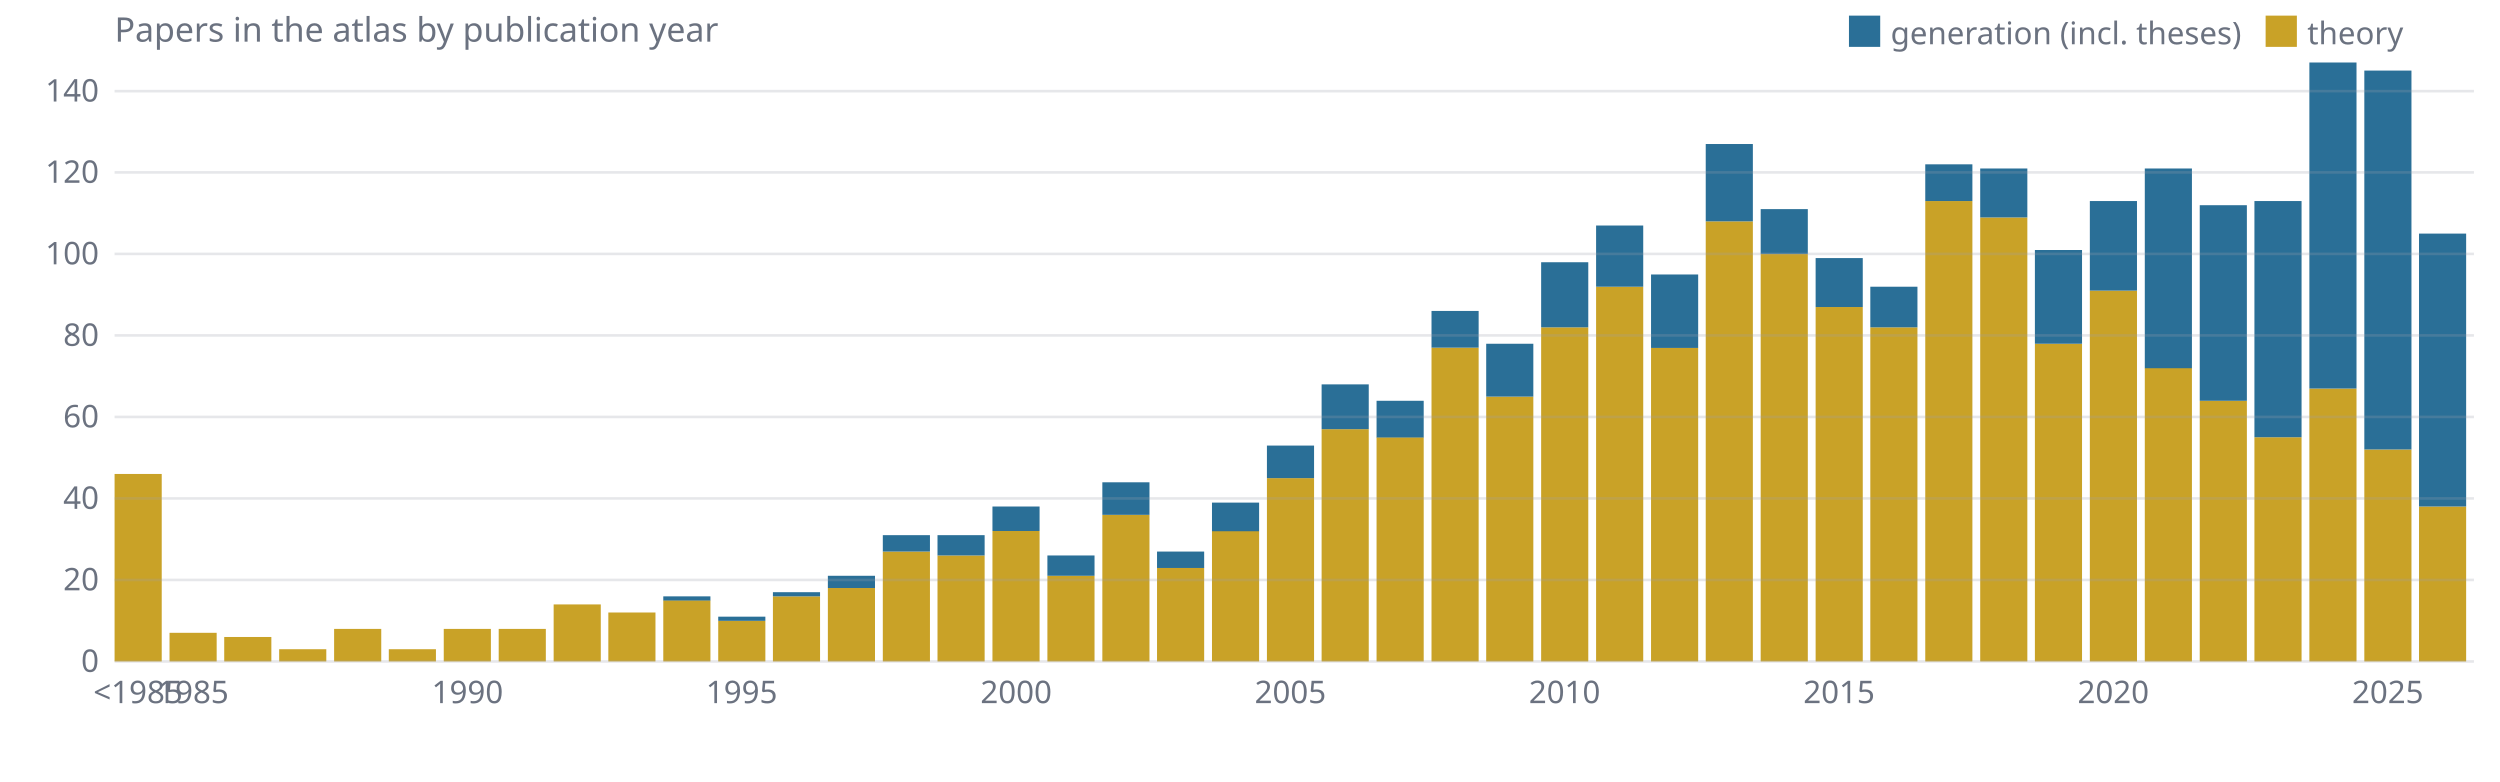
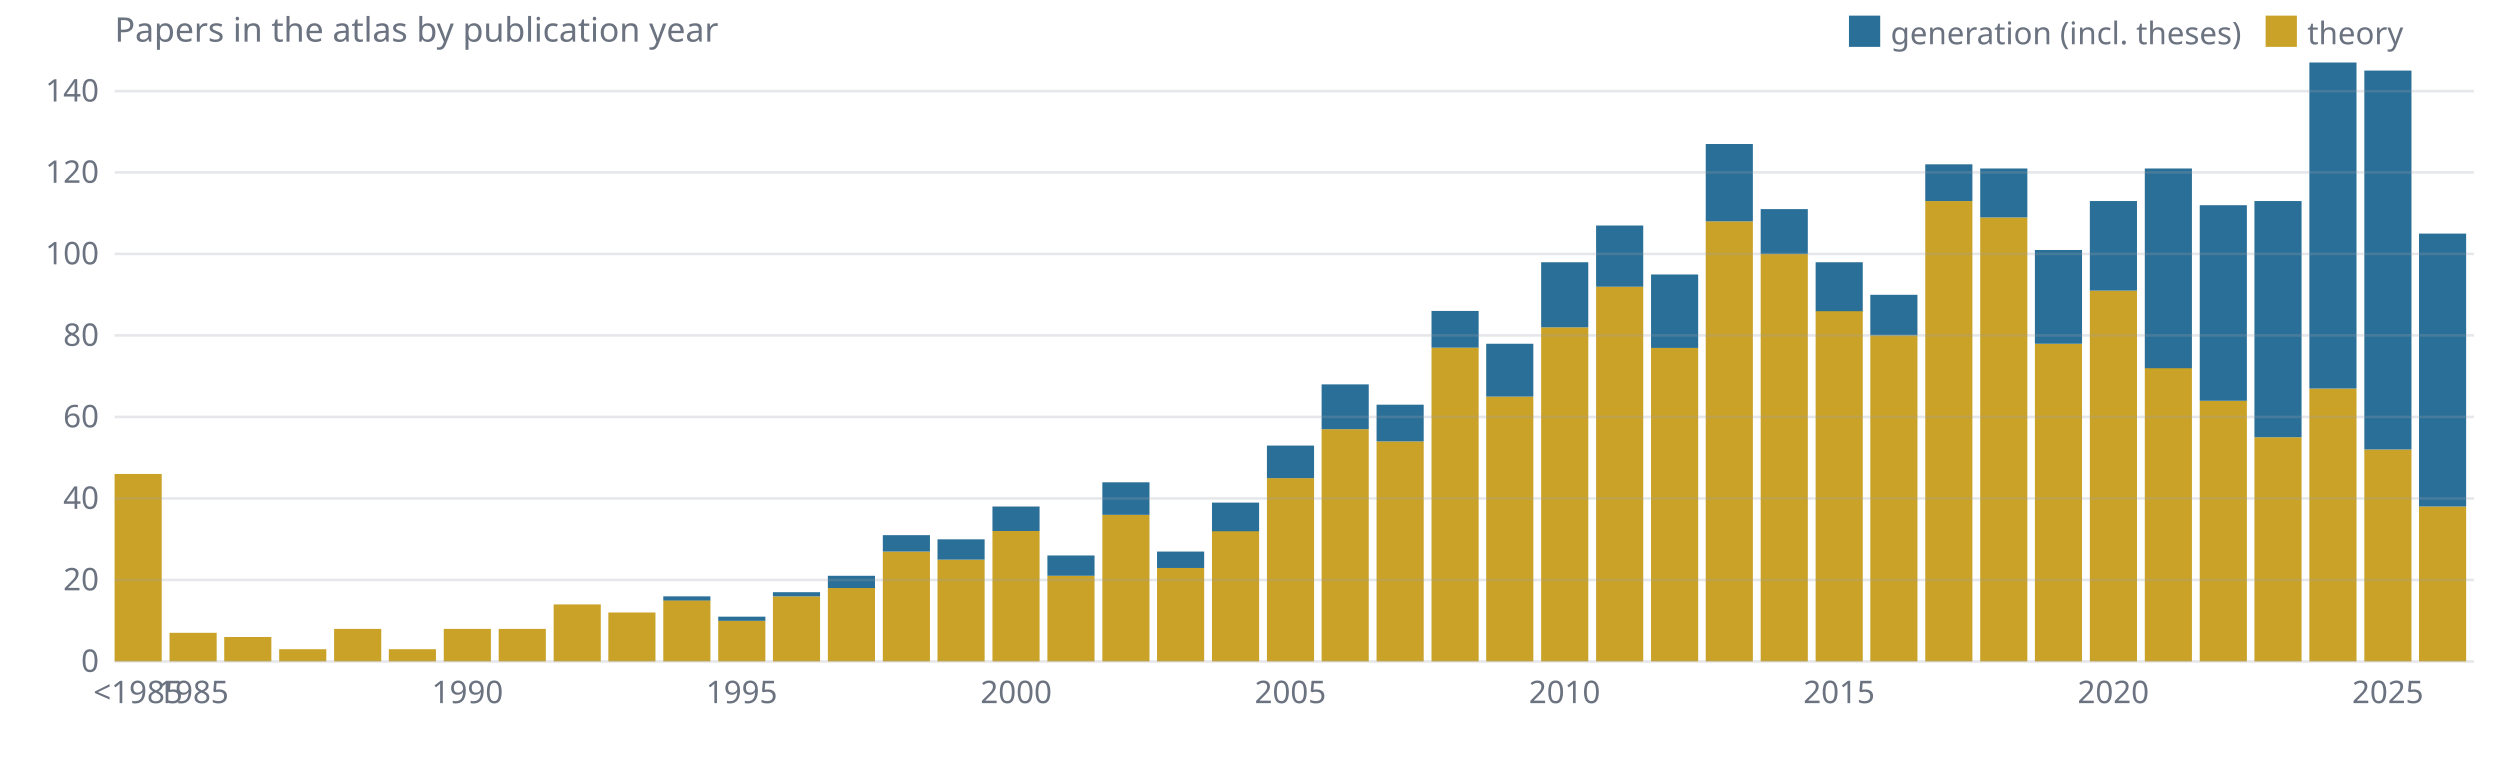
<svg xmlns="http://www.w3.org/2000/svg" viewBox="0 0 960 300" width="960" height="300" font-family="system-ui, sans-serif" font-size="12">
  <style>.g{fill:#2a6f97}.t{fill:#c9a227}text{fill:#6b7280}@media (prefers-color-scheme: dark){text{fill:#9aa1ad}}</style>
  <text x="44" y="16" font-size="13">Papers in the atlas by publication year</text>
  <rect x="710" y="6" width="12" height="12" class="g" />
  <text x="726" y="17">generation (incl. theses)</text>
  <rect x="870" y="6" width="12" height="12" class="t" />
  <text x="886" y="17">theory</text>
  <rect x="44.0" y="182.0" width="18.1" height="72.0" class="t" />
  <text x="53.0" y="270" text-anchor="middle">&lt;1985</text>
  <rect x="65.1" y="243.0" width="18.1" height="11.0" class="t" />
  <text x="74.1" y="270" text-anchor="middle">1985</text>
  <rect x="86.1" y="244.6" width="18.1" height="9.4" class="t" />
  <rect x="107.2" y="249.3" width="18.1" height="4.7" class="t" />
  <rect x="128.3" y="241.5" width="18.1" height="12.5" class="t" />
  <rect x="149.3" y="249.3" width="18.1" height="4.7" class="t" />
  <rect x="170.4" y="241.5" width="18.1" height="12.5" class="t" />
  <text x="179.5" y="270" text-anchor="middle">1990</text>
  <rect x="191.5" y="241.5" width="18.1" height="12.5" class="t" />
  <rect x="212.6" y="232.1" width="18.1" height="21.9" class="t" />
  <rect x="233.6" y="235.2" width="18.1" height="18.8" class="t" />
  <rect x="254.7" y="230.5" width="18.1" height="23.5" class="t" />
  <rect x="254.7" y="229.0" width="18.1" height="1.6" class="g" />
  <rect x="275.8" y="238.4" width="18.1" height="15.6" class="t" />
  <rect x="275.8" y="236.8" width="18.1" height="1.6" class="g" />
  <text x="284.8" y="270" text-anchor="middle">1995</text>
  <rect x="296.8" y="229.0" width="18.1" height="25.0" class="t" />
  <rect x="296.8" y="227.4" width="18.1" height="1.6" class="g" />
  <rect x="317.9" y="225.8" width="18.1" height="28.2" class="t" />
  <rect x="317.9" y="221.1" width="18.1" height="4.7" class="g" />
  <rect x="339.0" y="211.8" width="18.1" height="42.2" class="t" />
  <rect x="339.0" y="205.5" width="18.1" height="6.3" class="g" />
-   <rect x="360.0" y="213.3" width="18.1" height="40.7" class="t" />
-   <rect x="360.0" y="205.5" width="18.1" height="7.8" class="g" />
+   <rect x="360.0" y="214.9" width="18.1" height="39.1" class="t" />
+   <rect x="360.0" y="207.1" width="18.1" height="7.8" class="g" />
  <rect x="381.1" y="203.9" width="18.1" height="50.1" class="t" />
  <rect x="381.1" y="194.5" width="18.1" height="9.4" class="g" />
  <text x="390.2" y="270" text-anchor="middle">2000</text>
  <rect x="402.2" y="221.1" width="18.1" height="32.9" class="t" />
  <rect x="402.2" y="213.3" width="18.1" height="7.8" class="g" />
  <rect x="423.3" y="197.7" width="18.1" height="56.3" class="t" />
  <rect x="423.3" y="185.2" width="18.1" height="12.5" class="g" />
  <rect x="444.3" y="218.0" width="18.1" height="36.0" class="t" />
  <rect x="444.3" y="211.8" width="18.1" height="6.3" class="g" />
  <rect x="465.4" y="203.9" width="18.1" height="50.1" class="t" />
  <rect x="465.4" y="193.0" width="18.1" height="11.0" class="g" />
  <rect x="486.5" y="183.6" width="18.1" height="70.4" class="t" />
  <rect x="486.5" y="171.1" width="18.1" height="12.5" class="g" />
  <text x="495.5" y="270" text-anchor="middle">2005</text>
  <rect x="507.5" y="164.8" width="18.1" height="89.2" class="t" />
  <rect x="507.5" y="147.6" width="18.1" height="17.2" class="g" />
-   <rect x="528.6" y="167.9" width="18.1" height="86.1" class="t" />
-   <rect x="528.6" y="153.9" width="18.1" height="14.1" class="g" />
+   <rect x="528.6" y="169.5" width="18.1" height="84.5" class="t" />
+   <rect x="528.6" y="155.4" width="18.1" height="14.1" class="g" />
  <rect x="549.7" y="133.5" width="18.1" height="120.5" class="t" />
  <rect x="549.7" y="119.4" width="18.1" height="14.1" class="g" />
  <rect x="570.7" y="152.3" width="18.1" height="101.7" class="t" />
  <rect x="570.7" y="132.0" width="18.1" height="20.3" class="g" />
  <rect x="591.8" y="125.7" width="18.1" height="128.3" class="t" />
  <rect x="591.8" y="100.7" width="18.1" height="25.0" class="g" />
  <text x="600.8" y="270" text-anchor="middle">2010</text>
  <rect x="612.9" y="110.1" width="18.1" height="143.9" class="t" />
  <rect x="612.9" y="86.6" width="18.1" height="23.5" class="g" />
  <rect x="634.0" y="133.5" width="18.1" height="120.5" class="t" />
  <rect x="634.0" y="105.4" width="18.1" height="28.2" class="g" />
  <rect x="655.0" y="85.0" width="18.1" height="169.0" class="t" />
  <rect x="655.0" y="55.3" width="18.1" height="29.7" class="g" />
  <rect x="676.1" y="97.5" width="18.1" height="156.5" class="t" />
  <rect x="676.1" y="80.3" width="18.1" height="17.2" class="g" />
-   <rect x="697.2" y="117.9" width="18.1" height="136.1" class="t" />
-   <rect x="697.2" y="99.1" width="18.1" height="18.8" class="g" />
+   <rect x="697.2" y="119.4" width="18.1" height="134.6" class="t" />
+   <rect x="697.2" y="100.7" width="18.1" height="18.8" class="g" />
  <text x="706.2" y="270" text-anchor="middle">2015</text>
-   <rect x="718.2" y="125.7" width="18.1" height="128.3" class="t" />
-   <rect x="718.2" y="110.1" width="18.1" height="15.6" class="g" />
+   <rect x="718.2" y="128.8" width="18.1" height="125.2" class="t" />
+   <rect x="718.2" y="113.2" width="18.1" height="15.6" class="g" />
  <rect x="739.3" y="77.2" width="18.1" height="176.8" class="t" />
  <rect x="739.3" y="63.1" width="18.1" height="14.1" class="g" />
  <rect x="760.4" y="83.5" width="18.1" height="170.5" class="t" />
  <rect x="760.4" y="64.7" width="18.1" height="18.8" class="g" />
  <rect x="781.4" y="132.0" width="18.1" height="122.0" class="t" />
  <rect x="781.4" y="96.0" width="18.1" height="36.0" class="g" />
  <rect x="802.5" y="111.6" width="18.1" height="142.4" class="t" />
  <rect x="802.5" y="77.2" width="18.1" height="34.4" class="g" />
  <text x="811.5" y="270" text-anchor="middle">2020</text>
  <rect x="823.6" y="141.3" width="18.1" height="112.7" class="t" />
  <rect x="823.6" y="64.7" width="18.1" height="76.7" class="g" />
  <rect x="844.7" y="153.9" width="18.1" height="100.1" class="t" />
  <rect x="844.7" y="78.8" width="18.1" height="75.1" class="g" />
  <rect x="865.7" y="167.9" width="18.1" height="86.1" class="t" />
  <rect x="865.7" y="77.2" width="18.1" height="90.7" class="g" />
  <rect x="886.8" y="149.2" width="18.1" height="104.8" class="t" />
  <rect x="886.8" y="24.0" width="18.1" height="125.2" class="g" />
  <rect x="907.9" y="172.6" width="18.1" height="81.4" class="t" />
  <rect x="907.9" y="27.1" width="18.1" height="145.5" class="g" />
  <text x="916.9" y="270" text-anchor="middle">2025</text>
  <rect x="928.9" y="194.5" width="18.1" height="59.5" class="t" />
  <rect x="928.9" y="89.7" width="18.1" height="104.8" class="g" />
  <text x="38" y="258.0" text-anchor="end">0</text>
  <line x1="44" y1="254.0" x2="950" y2="254.0" stroke="#9ca3af" stroke-opacity="0.25" />
  <text x="38" y="226.7" text-anchor="end">20</text>
  <line x1="44" y1="222.7" x2="950" y2="222.7" stroke="#9ca3af" stroke-opacity="0.25" />
  <text x="38" y="195.4" text-anchor="end">40</text>
  <line x1="44" y1="191.4" x2="950" y2="191.4" stroke="#9ca3af" stroke-opacity="0.25" />
  <text x="38" y="164.1" text-anchor="end">60</text>
  <line x1="44" y1="160.1" x2="950" y2="160.1" stroke="#9ca3af" stroke-opacity="0.25" />
  <text x="38" y="132.8" text-anchor="end">80</text>
  <line x1="44" y1="128.8" x2="950" y2="128.8" stroke="#9ca3af" stroke-opacity="0.25" />
  <text x="38" y="101.5" text-anchor="end">100</text>
  <line x1="44" y1="97.5" x2="950" y2="97.5" stroke="#9ca3af" stroke-opacity="0.25" />
  <text x="38" y="70.2" text-anchor="end">120</text>
  <line x1="44" y1="66.2" x2="950" y2="66.2" stroke="#9ca3af" stroke-opacity="0.25" />
  <text x="38" y="39.0" text-anchor="end">140</text>
  <line x1="44" y1="35.0" x2="950" y2="35.0" stroke="#9ca3af" stroke-opacity="0.25" />
</svg>
